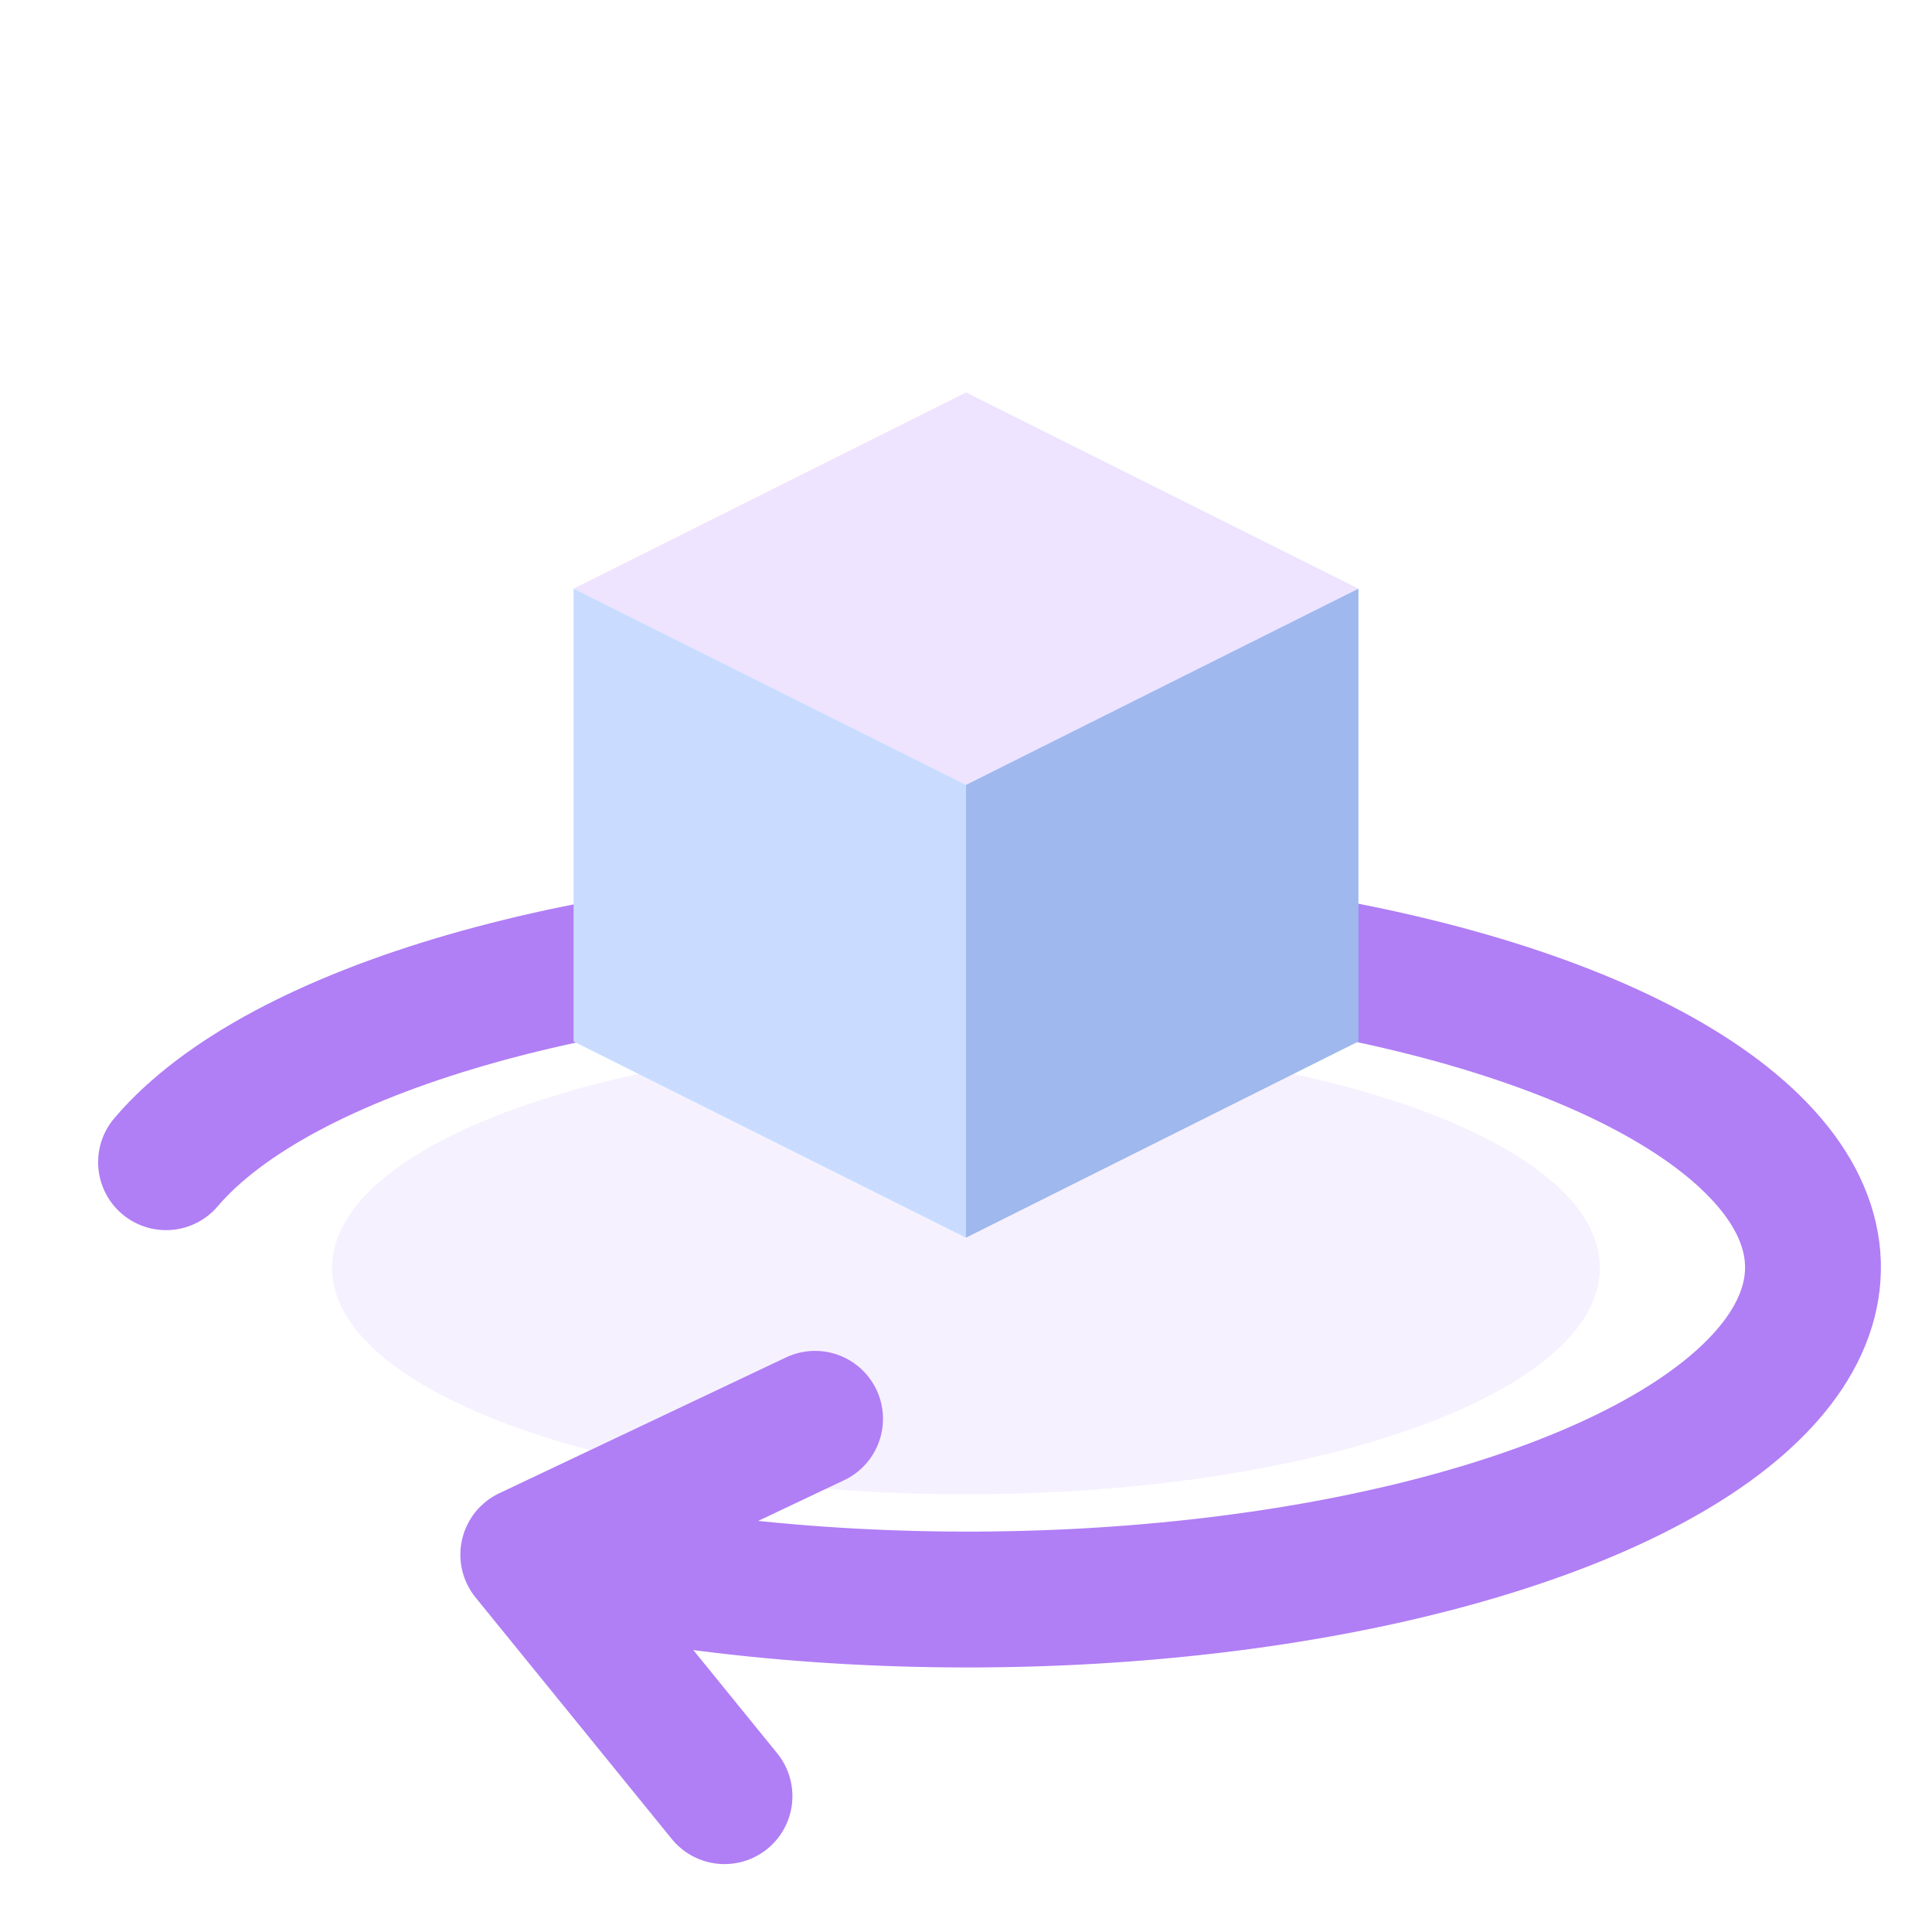
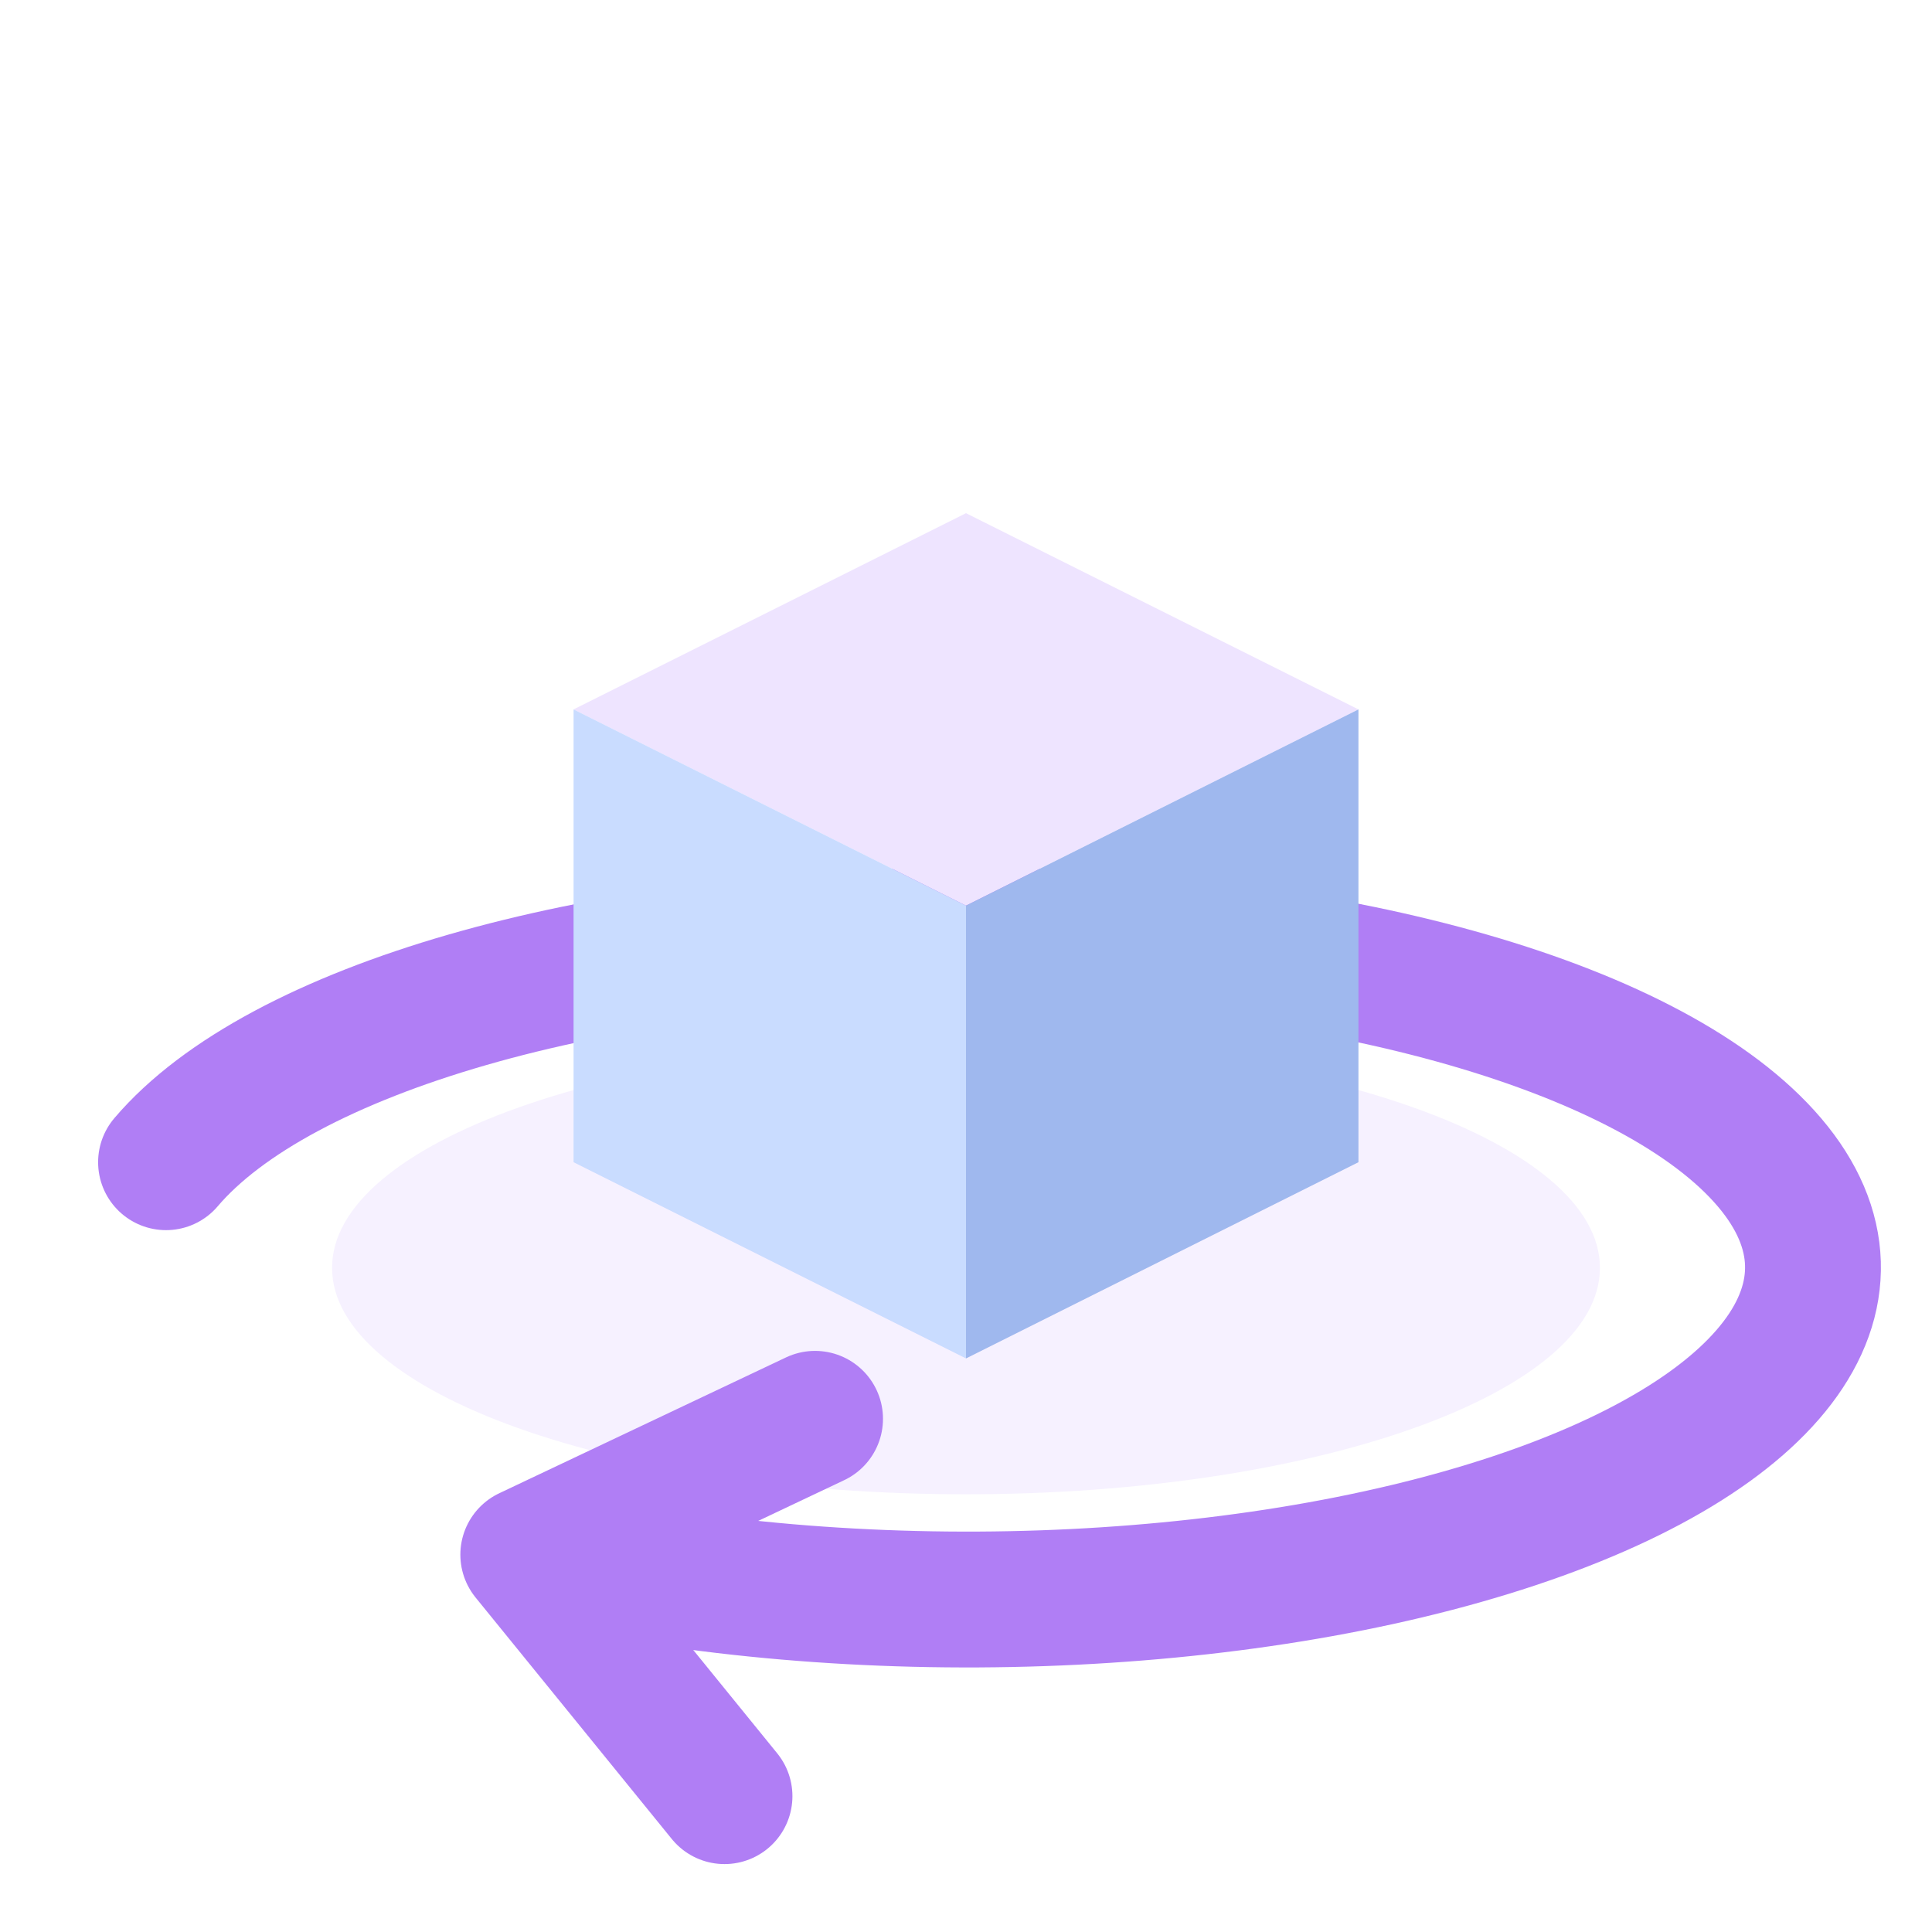
<svg xmlns="http://www.w3.org/2000/svg" viewBox="0 0 128 128">
  <ellipse cx="64" cy="84" rx="42" ry="15" fill="#f6f1ff" />
  <path d="M11 77 A56 22 0 1 1 36 103" stroke="#b07ef5" stroke-width="9" fill="none" stroke-linecap="round" />
-   <path d="M64 26 L90 39 L64 52 L38 39 Z" fill="#eee4ff" />
-   <path d="M38 39 L64 52 L64 82 L38 69 Z" fill="#c9dcff" />
-   <path d="M64 52 L90 39 L90 69 L64 82 Z" fill="#9fb8ee" />
+   <g transform="translate(0 8)">
+     <path d="M64 26 L90 39 L64 52 L38 39 Z" fill="#eee4ff" />
+     <path d="M38 39 L64 52 L64 82 L38 69 Z" fill="#c9dcff" />
+     <path d="M64 52 L90 39 L90 69 L64 82 Z" fill="#9fb8ee" />
+   </g>
  <path d="M54 94 L35 103 L48 119" stroke="#b07ef5" stroke-width="9" fill="none" stroke-linecap="round" stroke-linejoin="round" />
</svg>
